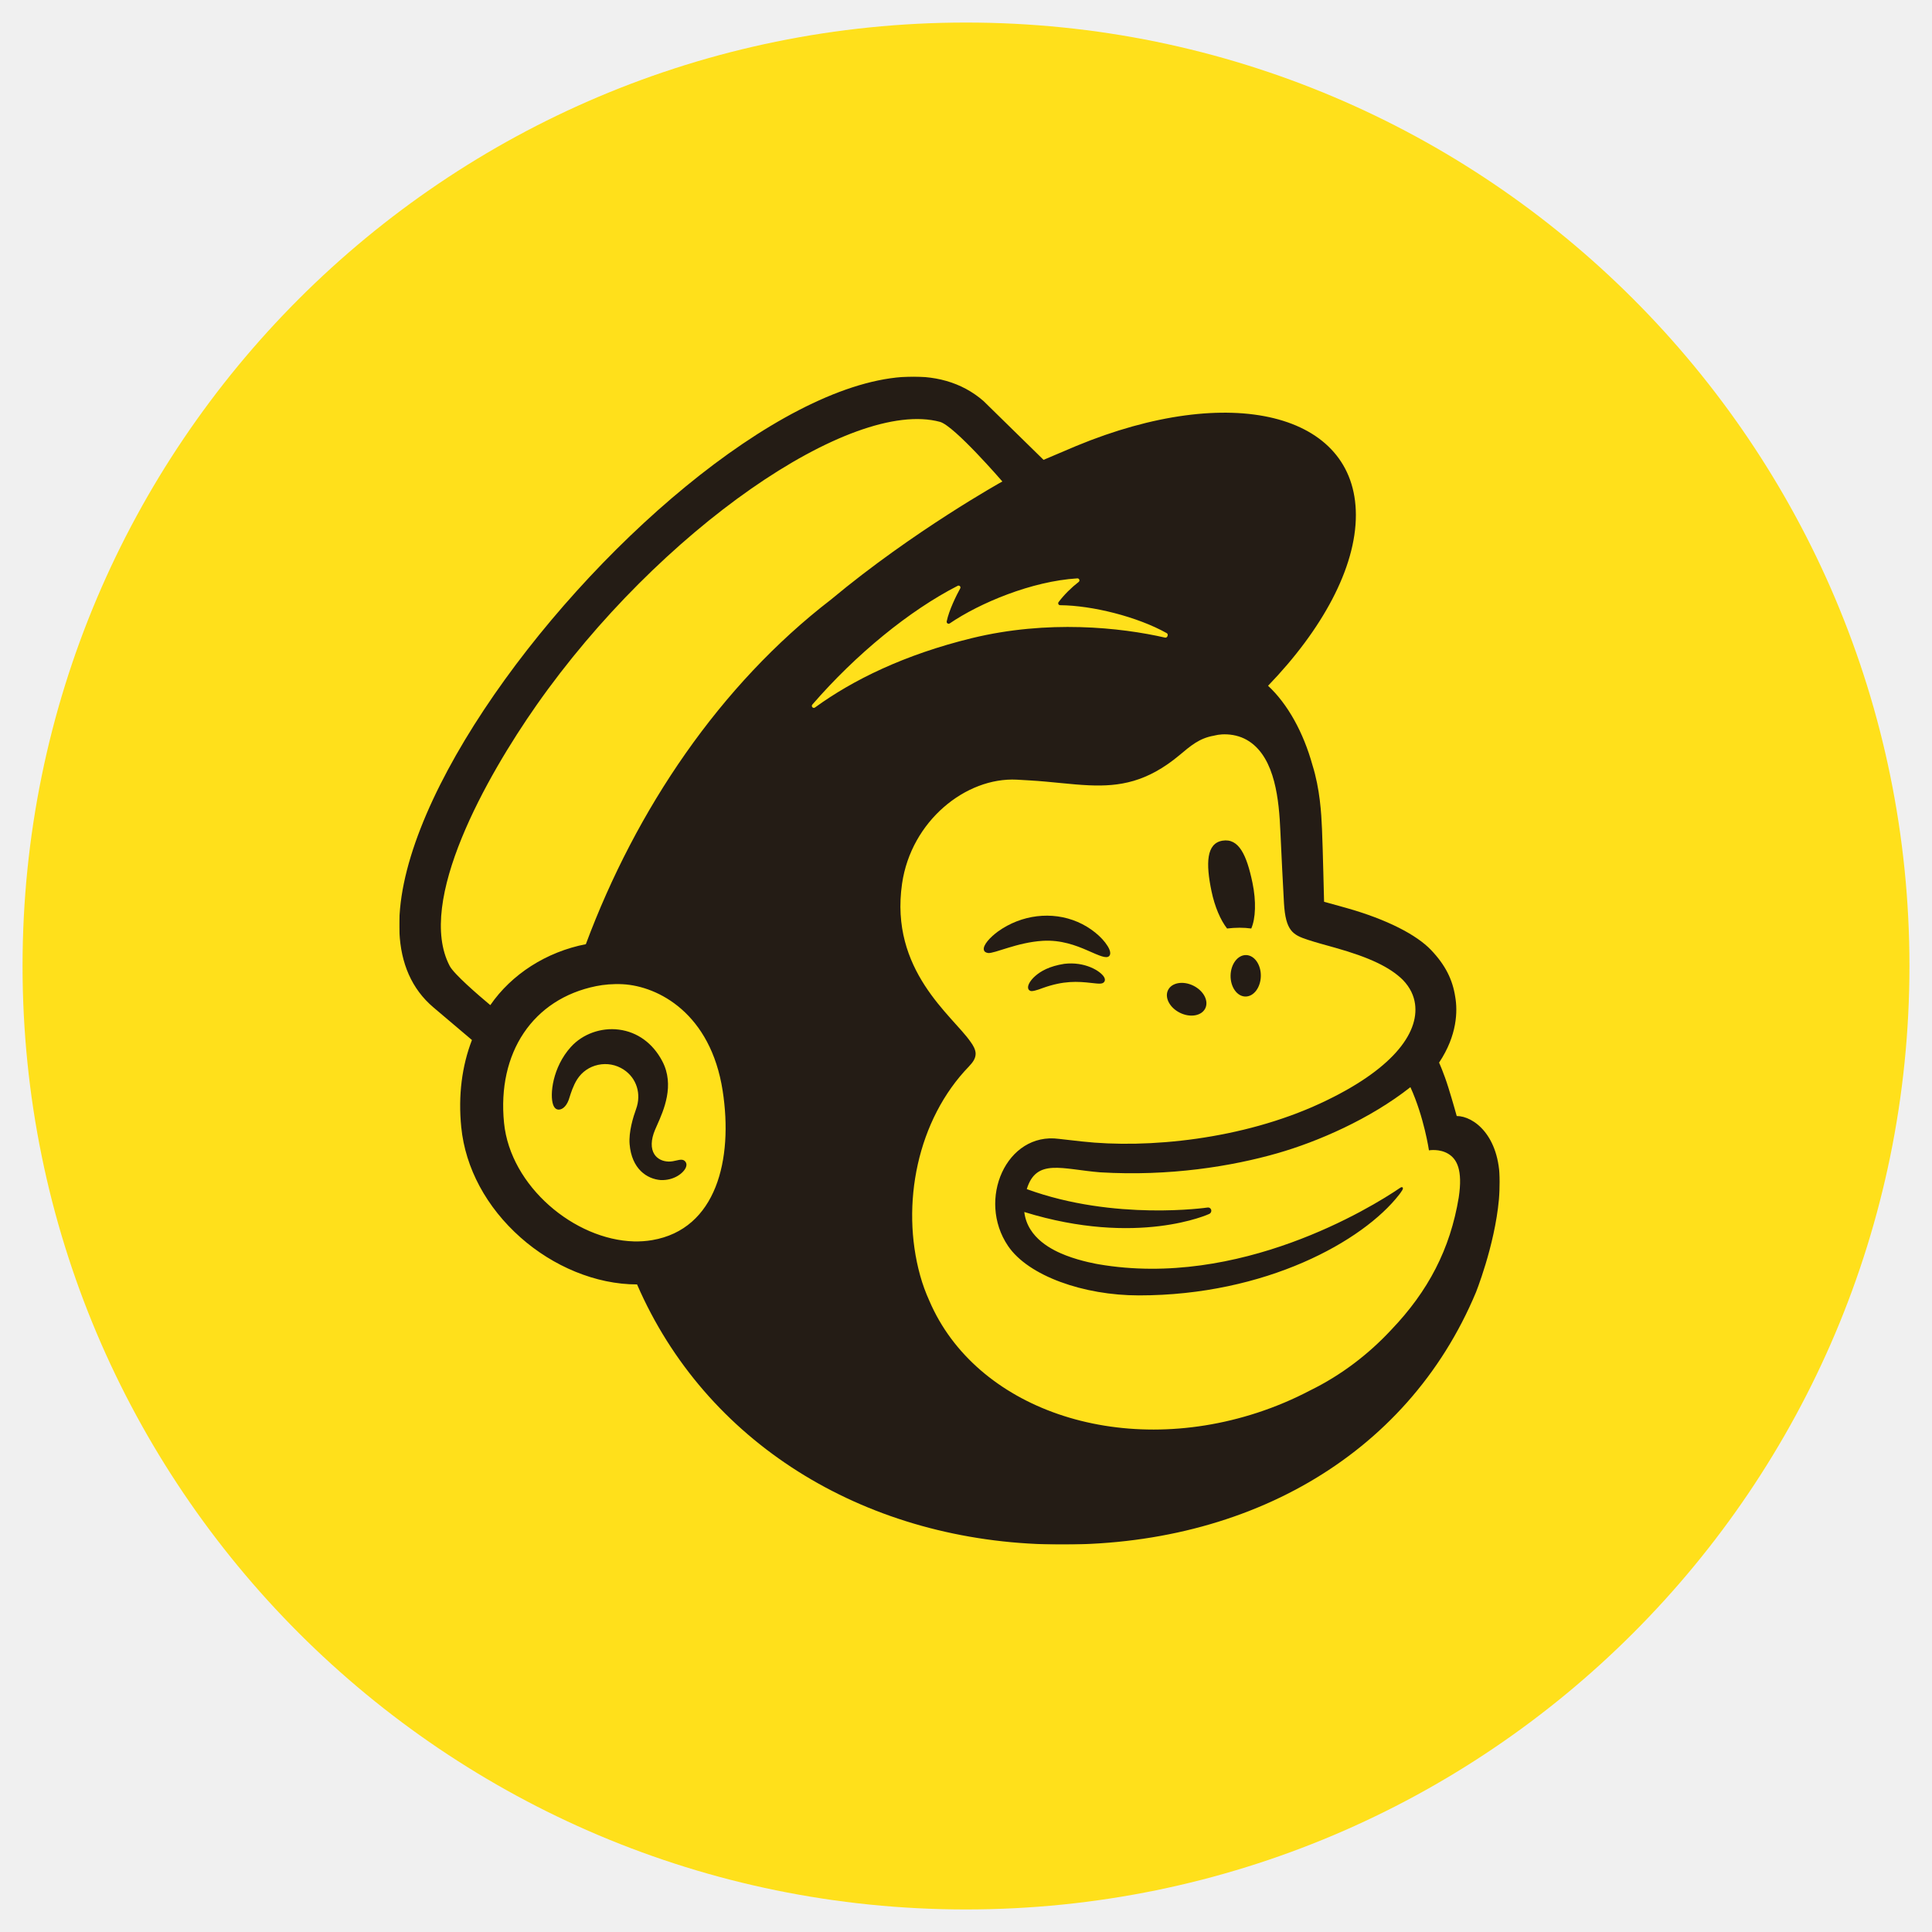
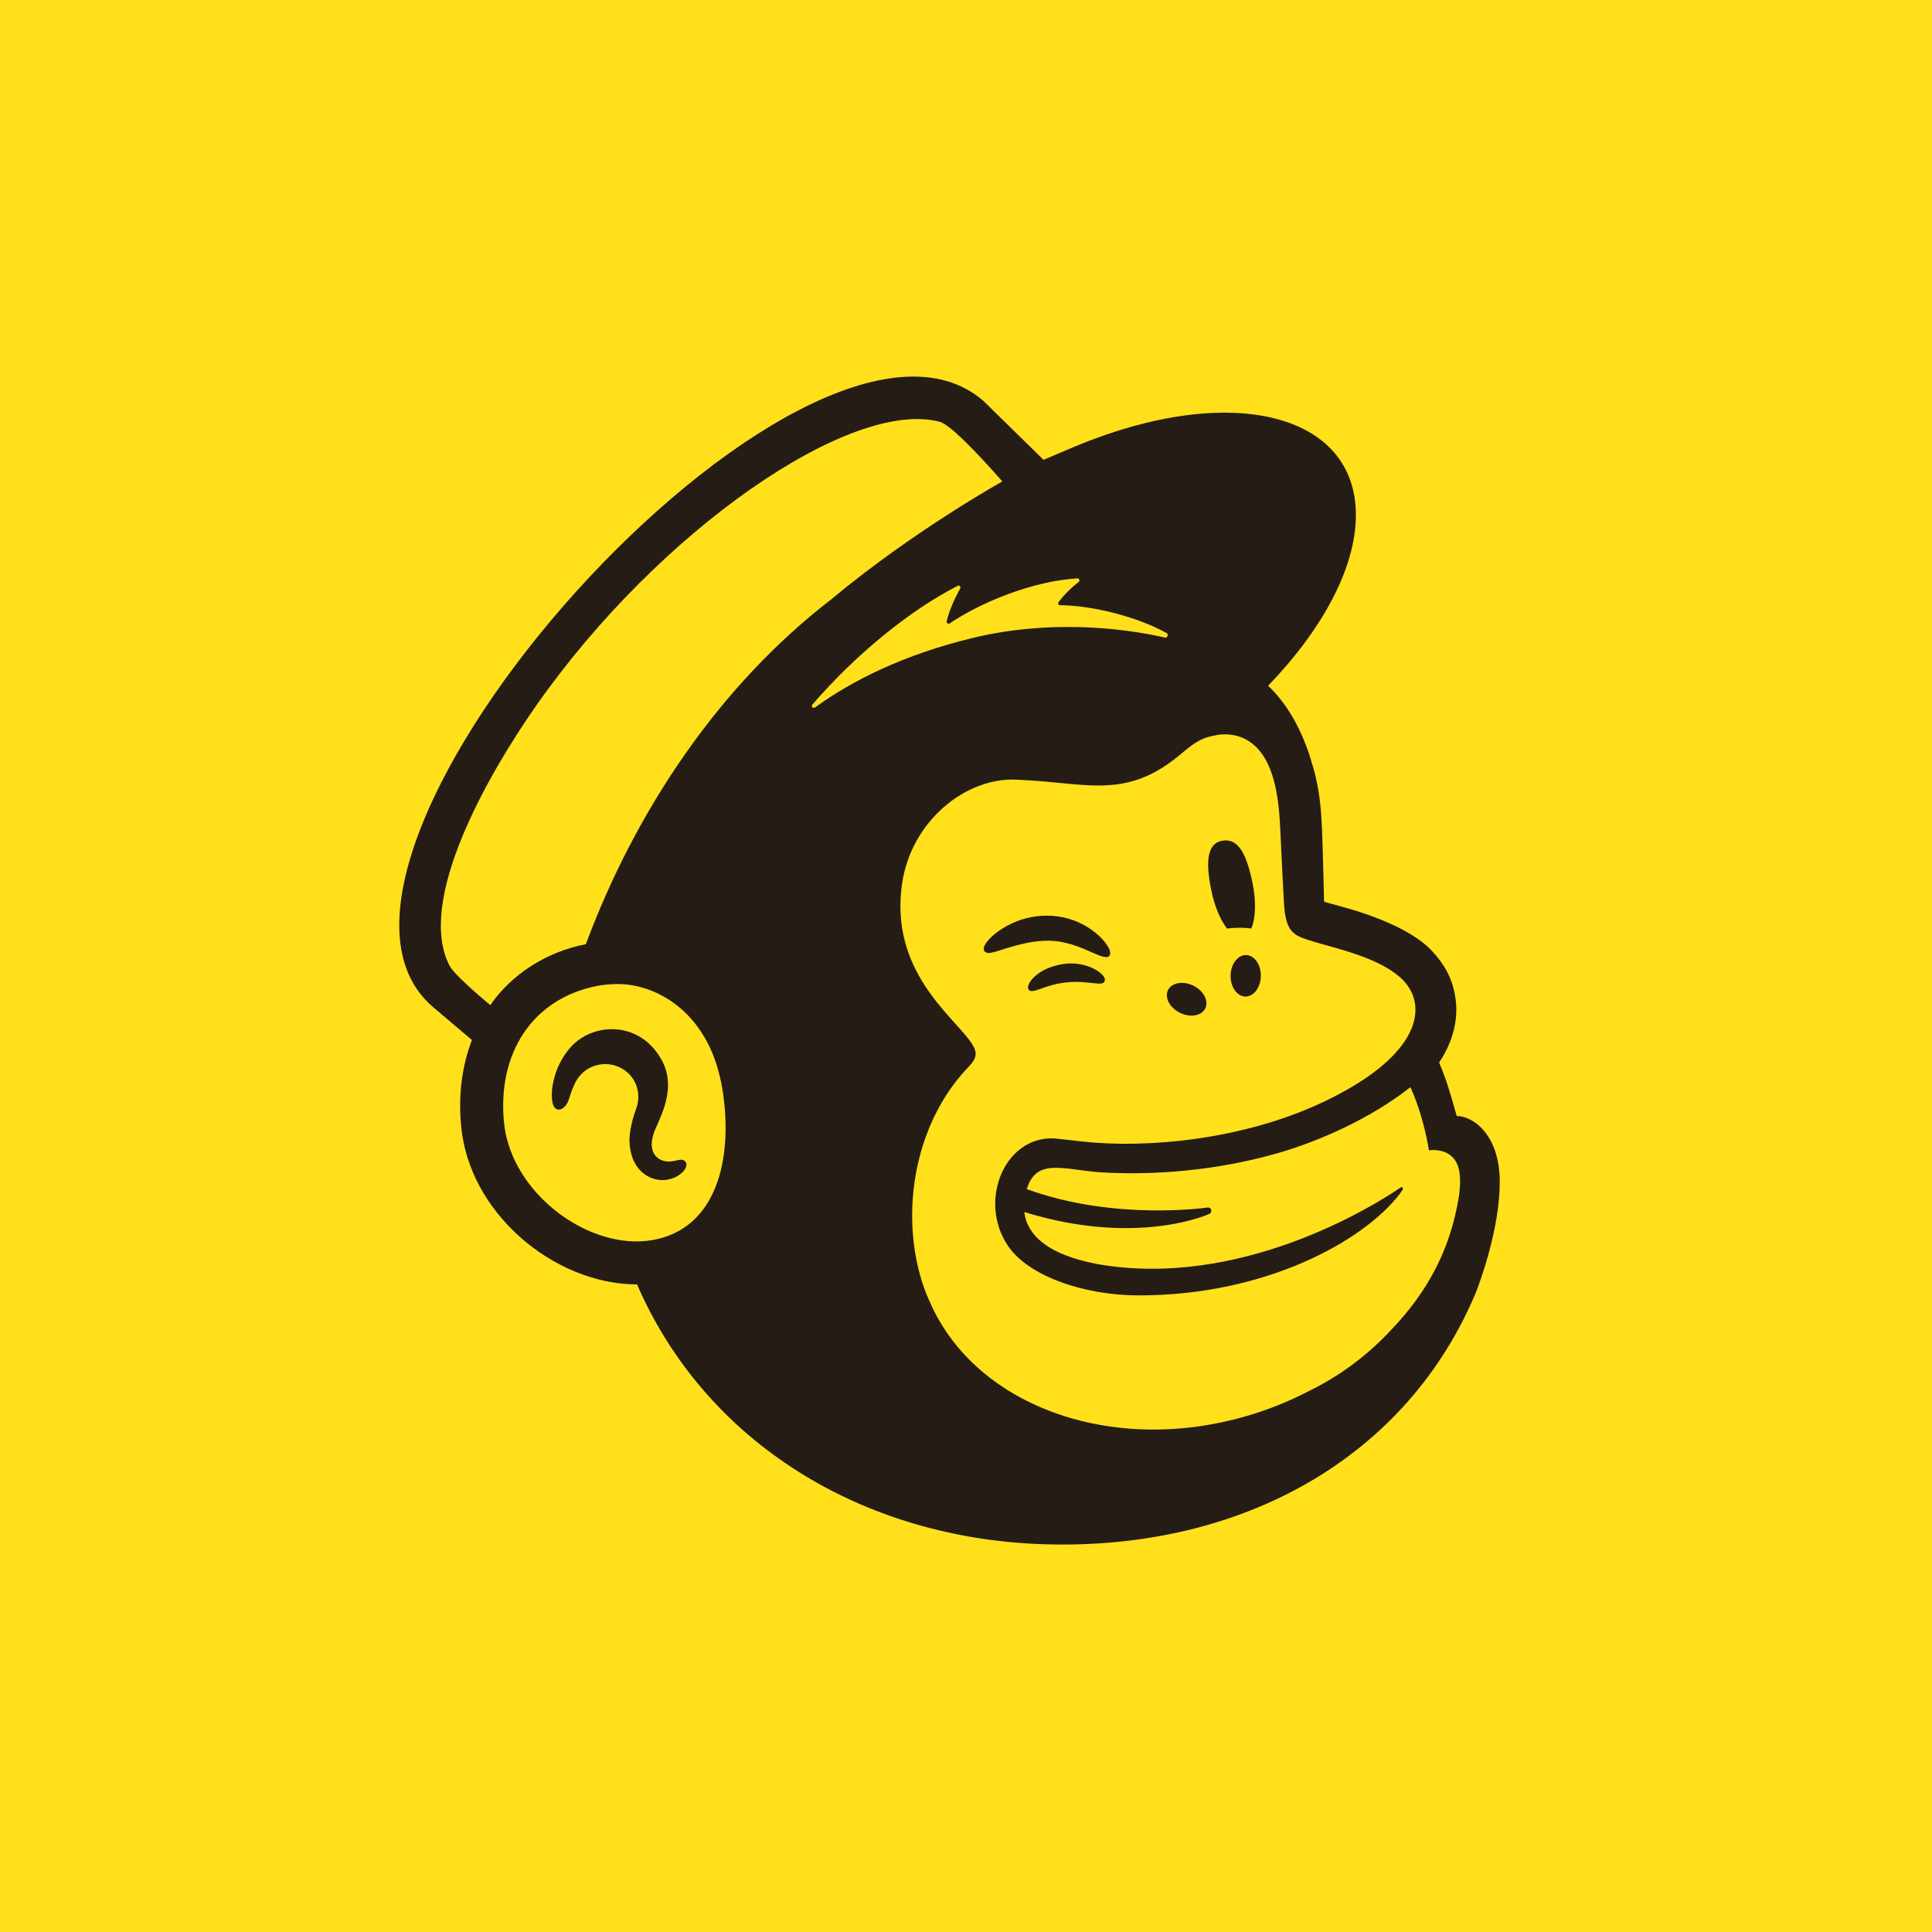
- <svg xmlns="http://www.w3.org/2000/svg" xmlns:xlink="http://www.w3.org/1999/xlink" width="257px" height="257px" viewBox="0 0 257 257" version="1.1">
-   <defs>
-     <polygon id="path-1" points="0 0.035 146.389 0.035 146.389 155.401 0 155.401" />
-   </defs>
+ <svg xmlns="http://www.w3.org/2000/svg" width="257px" height="257px" viewBox="0 0 257 257" version="1.1">
  <g id="mailchimp/logo" stroke="none" stroke-width="1" fill="none" fill-rule="evenodd">
-     <circle id="Mask" fill="#FFE01B" cx="128.5" cy="128.5" r="125.5" />
-     <g id="Mailchimp_Logo-Veritcal_Black" transform="translate(53.11326, 50.05936)">
-       <path d="M110.115,73.453 C111.249,73.318 112.336,73.312 113.334,73.453 C113.912,72.128 114.011,69.843 113.491,67.356 C112.719,63.658 111.673,61.421 109.513,61.769 C107.352,62.117 107.272,64.796 108.045,68.494 C108.479,70.574 109.253,72.351 110.115,73.453" id="Fill-1" fill="#241C15" />
-       <path d="M91.567,76.379 C93.112,77.057 94.062,77.507 94.434,77.114 C94.673,76.869 94.602,76.401 94.232,75.798 C93.47,74.553 91.9,73.29 90.235,72.58 C86.83,71.115 82.769,71.602 79.636,73.853 C78.602,74.611 77.621,75.661 77.762,76.298 C77.808,76.504 77.962,76.66 78.325,76.711 C79.178,76.808 82.158,75.302 85.59,75.091 C88.013,74.943 90.02,75.701 91.567,76.379" id="Fill-2" fill="#241C15" />
-       <path d="M88.457,78.153 C86.443,78.471 85.333,79.135 84.62,79.752 C84.012,80.284 83.635,80.872 83.639,81.285 C83.64,81.482 83.725,81.595 83.793,81.652 C83.884,81.733 83.993,81.778 84.124,81.778 C84.579,81.778 85.597,81.369 85.597,81.369 C88.399,80.366 90.247,80.488 92.079,80.697 C93.091,80.81 93.57,80.873 93.791,80.526 C93.857,80.427 93.937,80.211 93.734,79.882 C93.262,79.117 91.23,77.824 88.457,78.153" id="Fill-3" fill="#241C15" />
-       <path d="M103.852,84.667 C105.219,85.339 106.724,85.075 107.214,84.078 C107.704,83.081 106.992,81.728 105.626,81.057 C104.258,80.385 102.753,80.648 102.263,81.646 C101.773,82.642 102.485,83.995 103.852,84.667" id="Fill-4" fill="#241C15" />
-       <path d="M112.641,76.987 C111.53,76.968 110.609,78.188 110.583,79.71 C110.557,81.233 111.437,82.483 112.547,82.502 C113.658,82.521 114.579,81.301 114.605,79.779 C114.631,78.256 113.752,77.006 112.641,76.987" id="Fill-5" fill="#241C15" />
-       <g id="Group-9">
-         <mask id="mask-2" fill="white">
-           <use xlink:href="#path-1" />
-         </mask>
-         <g id="Clip-7" />
-         <path d="M38.043,104.449 C37.766,104.103 37.312,104.208 36.873,104.31 C36.566,104.382 36.218,104.463 35.837,104.456 C35.02,104.441 34.328,104.091 33.94,103.495 C33.434,102.718 33.463,101.56 34.022,100.233 C34.097,100.055 34.186,99.856 34.282,99.639 C35.173,97.641 36.664,94.296 34.99,91.109 C33.73,88.71 31.676,87.216 29.205,86.902 C26.834,86.602 24.392,87.482 22.835,89.199 C20.378,91.91 19.994,95.598 20.469,96.902 C20.643,97.379 20.916,97.511 21.113,97.538 C21.531,97.594 22.15,97.29 22.537,96.249 C22.565,96.174 22.602,96.057 22.648,95.91 C22.82,95.359 23.141,94.334 23.668,93.512 C24.302,92.52 25.29,91.838 26.451,91.589 C27.632,91.336 28.84,91.561 29.851,92.223 C31.572,93.35 32.235,95.459 31.5,97.471 C31.12,98.512 30.504,100.502 30.639,102.137 C30.915,105.446 32.95,106.775 34.779,106.917 C36.557,106.983 37.8,105.986 38.114,105.256 C38.3,104.824 38.144,104.561 38.043,104.449" id="Fill-6" fill="#241C15" mask="url(#mask-2)" />
-         <path d="M54.947,43.667 C60.746,36.965 67.885,31.139 74.281,27.867 C74.502,27.754 74.737,27.994 74.616,28.212 C74.109,29.131 73.131,31.1 72.821,32.594 C72.773,32.827 73.026,33.002 73.223,32.868 C77.202,30.156 84.123,27.25 90.193,26.877 C90.454,26.861 90.58,27.195 90.373,27.354 C89.45,28.062 88.44,29.042 87.702,30.034 C87.577,30.202 87.695,30.445 87.905,30.446 C92.168,30.477 98.177,31.969 102.094,34.165 C102.36,34.314 102.171,34.828 101.874,34.76 C95.948,33.401 86.247,32.371 76.17,34.828 C67.174,37.023 60.308,40.41 55.299,44.054 C55.046,44.238 54.742,43.904 54.947,43.667 Z M83.83,108.597 C83.831,108.598 83.832,108.599 83.832,108.6 C83.833,108.603 83.834,108.606 83.835,108.608 C83.833,108.604 83.832,108.6 83.83,108.597 Z M107.746,111.42 C107.918,111.347 108.036,111.151 108.017,110.956 C107.992,110.716 107.778,110.542 107.539,110.567 C107.539,110.567 95.163,112.399 83.471,108.119 C84.744,103.979 88.13,105.474 93.249,105.887 C102.474,106.437 110.743,105.09 116.853,103.336 C122.148,101.816 129.103,98.82 134.504,94.557 C136.327,98.559 136.97,102.963 136.97,102.963 C136.97,102.963 138.38,102.711 139.559,103.436 C140.673,104.122 141.489,105.547 140.932,109.23 C139.796,116.112 136.87,121.698 131.954,126.836 C128.962,130.057 125.329,132.858 121.171,134.895 C118.964,136.054 116.613,137.057 114.13,137.868 C95.597,143.921 76.626,137.267 70.511,122.976 C70.023,121.902 69.61,120.777 69.284,119.6 C66.678,110.183 68.891,98.884 75.807,91.773 C75.807,91.772 75.806,91.77 75.806,91.769 C76.233,91.316 76.668,90.783 76.668,90.112 C76.668,89.551 76.311,88.958 76.001,88.539 C73.582,85.029 65.201,79.049 66.883,67.476 C68.092,59.162 75.363,53.306 82.142,53.653 C82.714,53.683 83.288,53.718 83.86,53.752 C86.798,53.926 89.361,54.303 91.779,54.404 C95.827,54.579 99.467,53.99 103.778,50.398 C105.232,49.186 106.398,48.136 108.371,47.801 C108.578,47.766 109.094,47.581 110.125,47.63 C111.178,47.686 112.179,47.975 113.08,48.574 C116.536,50.874 117.026,56.444 117.205,60.519 C117.307,62.845 117.588,68.472 117.685,70.088 C117.905,73.782 118.875,74.303 120.84,74.949 C121.945,75.313 122.97,75.584 124.482,76.008 C129.057,77.293 131.769,78.596 133.479,80.27 C134.499,81.316 134.973,82.428 135.119,83.488 C135.659,87.423 132.064,92.285 122.547,96.702 C112.144,101.53 99.525,102.752 90.805,101.781 C90.136,101.707 87.758,101.437 87.75,101.436 C80.775,100.497 76.797,109.511 80.982,115.686 C83.68,119.666 91.029,122.257 98.381,122.258 C115.238,122.26 128.195,115.061 133.015,108.844 C133.159,108.658 133.173,108.638 133.401,108.295 C133.638,107.937 133.442,107.74 133.147,107.942 C129.209,110.637 111.718,121.334 93.01,118.116 C93.01,118.116 90.736,117.742 88.661,116.934 C87.012,116.293 83.561,114.706 83.141,111.164 C98.24,115.834 107.746,111.42 107.746,111.42 Z M24.818,75.538 C19.567,76.559 14.939,79.535 12.109,83.646 C10.418,82.235 7.266,79.504 6.71,78.44 C2.192,69.861 11.641,53.181 18.241,43.762 C34.554,20.483 60.104,2.862 71.931,6.059 C73.854,6.603 80.222,13.987 80.222,13.987 C80.222,13.987 68.399,20.547 57.435,29.69 C42.662,41.065 31.503,57.598 24.818,75.538 Z M33.641,114.906 C32.847,115.041 32.035,115.095 31.218,115.076 C23.318,114.864 14.783,107.751 13.936,99.316 C12.998,89.993 17.762,82.817 26.197,81.116 C27.205,80.913 28.424,80.796 29.738,80.864 C34.464,81.123 41.428,84.752 43.019,95.047 C44.428,104.165 42.19,113.448 33.641,114.906 Z M140.664,98.397 C140.596,98.157 140.156,96.546 139.55,94.603 C138.944,92.661 138.317,91.294 138.317,91.294 C140.747,87.656 140.79,84.403 140.467,82.56 C140.122,80.276 139.171,78.33 137.255,76.318 C135.338,74.306 131.419,72.245 125.91,70.699 C125.28,70.522 123.202,69.952 123.019,69.896 C123.005,69.776 122.868,63.082 122.742,60.208 C122.651,58.131 122.472,54.887 121.466,51.692 C120.267,47.368 118.177,43.584 115.568,41.163 C122.767,33.701 127.26,25.482 127.249,18.43 C127.229,4.87 110.575,0.767 90.051,9.265 C90.03,9.274 85.734,11.096 85.703,11.111 C85.684,11.092 77.842,3.398 77.724,3.295 C54.324,-17.115 -18.837,64.206 4.554,83.956 L9.666,88.286 C8.34,91.721 7.819,95.656 8.245,99.889 C8.791,105.324 11.595,110.535 16.14,114.561 C20.453,118.383 26.126,120.802 31.63,120.797 C40.732,141.773 61.53,154.642 85.916,155.366 C112.074,156.143 134.032,143.869 143.233,121.82 C143.834,120.272 146.389,113.3 146.389,107.145 C146.389,100.96 142.892,98.397 140.664,98.397 Z" id="Fill-8" fill="#241C15" mask="url(#mask-2)" />
-       </g>
-     </g>
+     <rect fill="#FFE01B" x="0" y="0" width="257" height="257" />
+     <path d="M163.228,123.512 C164.362,123.377 165.449,123.371 166.447,123.512 C167.025,122.187 167.124,119.903 166.604,117.415 C165.832,113.718 164.786,111.48 162.626,111.829 C160.465,112.177 160.385,114.856 161.158,118.553 C161.592,120.633 162.367,122.411 163.228,123.512" id="Fill-1" fill="#241C15" />
+     <path d="M144.68,126.439 C146.226,127.117 147.176,127.566 147.548,127.173 C147.787,126.928 147.715,126.461 147.346,125.858 C146.583,124.612 145.014,123.349 143.348,122.64 C139.943,121.174 135.882,121.662 132.75,123.913 C131.715,124.671 130.735,125.72 130.875,126.358 C130.921,126.564 131.075,126.719 131.438,126.77 C132.291,126.868 135.271,125.361 138.703,125.151 C141.127,125.002 143.134,125.76 144.68,126.439" id="Fill-2" fill="#241C15" />
+     <path d="M141.57,128.212 C139.557,128.53 138.446,129.194 137.733,129.811 C137.125,130.344 136.749,130.931 136.752,131.344 C136.753,131.541 136.838,131.654 136.906,131.711 C136.998,131.792 137.106,131.837 137.237,131.837 C137.692,131.837 138.71,131.429 138.71,131.429 C141.512,130.426 143.361,130.547 145.193,130.756 C146.205,130.869 146.683,130.933 146.905,130.586 C146.971,130.486 147.05,130.27 146.848,129.941 C146.376,129.176 144.343,127.883 141.57,128.212" id="Fill-3" fill="#241C15" />
+     <path d="M156.965,134.726 C158.332,135.398 159.838,135.134 160.328,134.137 C160.817,133.14 160.106,131.788 158.739,131.116 C157.371,130.444 155.866,130.708 155.376,131.705 C154.886,132.702 155.598,134.054 156.965,134.726" id="Fill-4" fill="#241C15" />
+     <path d="M165.754,127.046 C164.644,127.028 163.722,128.247 163.696,129.77 C163.67,131.293 164.55,132.543 165.66,132.562 C166.771,132.58 167.692,131.361 167.718,129.838 C167.744,128.315 166.865,127.065 165.754,127.046" id="Fill-5" fill="#241C15" />
+     <path d="M91.156,154.508 C90.879,154.162 90.425,154.268 89.986,154.37 C89.679,154.442 89.331,154.523 88.95,154.516 C88.133,154.5 87.442,154.151 87.053,153.554 C86.547,152.777 86.577,151.619 87.135,150.292 C87.21,150.114 87.299,149.915 87.396,149.699 C88.286,147.701 89.777,144.356 88.103,141.168 C86.844,138.77 84.789,137.276 82.318,136.962 C79.947,136.661 77.505,137.541 75.948,139.259 C73.491,141.97 73.107,145.658 73.582,146.961 C73.757,147.438 74.029,147.57 74.227,147.597 C74.645,147.654 75.263,147.349 75.65,146.308 C75.678,146.233 75.715,146.117 75.761,145.969 C75.933,145.418 76.255,144.393 76.781,143.571 C77.416,142.58 78.404,141.897 79.564,141.649 C80.745,141.395 81.953,141.621 82.965,142.283 C84.686,143.41 85.349,145.518 84.614,147.531 C84.234,148.571 83.617,150.561 83.753,152.196 C84.028,155.506 86.064,156.835 87.892,156.976 C89.671,157.043 90.913,156.045 91.228,155.315 C91.413,154.884 91.257,154.621 91.156,154.508" id="Fill-6" fill="#241C15" />
+     <path d="M108.06,93.726 C113.859,87.024 120.999,81.198 127.394,77.927 C127.615,77.813 127.85,78.053 127.73,78.271 C127.222,79.191 126.244,81.16 125.934,82.653 C125.886,82.886 126.139,83.061 126.336,82.928 C130.315,80.215 137.236,77.31 143.306,76.936 C143.567,76.92 143.694,77.254 143.486,77.414 C142.563,78.122 141.553,79.101 140.816,80.093 C140.69,80.262 140.808,80.504 141.018,80.506 C145.282,80.536 151.291,82.028 155.207,84.225 C155.473,84.373 155.284,84.887 154.987,84.819 C149.061,83.461 139.36,82.43 129.284,84.888 C120.288,87.082 113.421,90.47 108.412,94.113 C108.159,94.297 107.855,93.963 108.06,93.726 Z M136.943,158.656 C136.944,158.657 136.945,158.658 136.945,158.66 C136.946,158.662 136.947,158.665 136.948,158.667 C136.946,158.663 136.945,158.66 136.943,158.656 Z M160.859,161.479 C161.031,161.407 161.15,161.21 161.13,161.016 C161.105,160.776 160.892,160.602 160.652,160.626 C160.652,160.626 148.276,162.458 136.584,158.178 C137.857,154.039 141.244,155.534 146.362,155.947 C155.587,156.496 163.856,155.149 169.966,153.395 C175.261,151.875 182.216,148.879 187.618,144.616 C189.44,148.618 190.083,153.023 190.083,153.023 C190.083,153.023 191.494,152.77 192.672,153.496 C193.786,154.181 194.603,155.606 194.045,159.29 C192.909,166.171 189.984,171.757 185.067,176.895 C182.075,180.117 178.442,182.917 174.285,184.954 C172.077,186.113 169.726,187.117 167.244,187.928 C148.71,193.981 129.739,187.326 123.624,173.035 C123.136,171.961 122.723,170.836 122.397,169.66 C119.791,160.242 122.004,148.944 128.92,141.832 C128.921,141.832 128.919,141.829 128.919,141.829 C129.346,141.376 129.781,140.842 129.781,140.171 C129.781,139.61 129.424,139.018 129.115,138.598 C126.696,135.089 118.314,129.108 119.997,117.535 C121.205,109.221 128.476,103.366 135.255,103.713 C135.828,103.742 136.401,103.777 136.973,103.811 C139.911,103.985 142.474,104.362 144.893,104.463 C148.94,104.638 152.58,104.05 156.891,100.458 C158.346,99.246 159.511,98.195 161.484,97.861 C161.691,97.825 162.207,97.641 163.238,97.689 C164.291,97.745 165.292,98.034 166.193,98.633 C169.649,100.933 170.139,106.504 170.318,110.578 C170.42,112.904 170.702,118.532 170.798,120.147 C171.018,123.841 171.989,124.362 173.953,125.009 C175.058,125.372 176.084,125.643 177.595,126.068 C182.17,127.352 184.882,128.655 186.592,130.329 C187.612,131.375 188.086,132.487 188.232,133.547 C188.772,137.482 185.177,142.344 175.661,146.761 C165.258,151.589 152.638,152.812 143.918,151.841 C143.249,151.766 140.872,151.497 140.863,151.496 C133.889,150.556 129.91,159.57 134.096,165.746 C136.793,169.725 144.142,172.316 151.494,172.317 C168.351,172.32 181.309,165.121 186.128,158.904 C186.272,158.718 186.287,158.697 186.514,158.354 C186.751,157.997 186.556,157.8 186.26,158.002 C182.322,160.696 164.832,171.393 146.123,168.175 C146.123,168.175 143.849,167.801 141.774,166.994 C140.125,166.352 136.674,164.765 136.254,161.224 C151.353,165.893 160.859,161.479 160.859,161.479 Z M77.931,125.598 C72.68,126.619 68.052,129.594 65.222,133.706 C63.531,132.295 60.379,129.564 59.823,128.5 C55.305,119.92 64.754,103.241 71.354,93.821 C87.667,70.542 113.217,52.922 125.045,56.118 C126.967,56.662 133.335,64.046 133.335,64.046 C133.335,64.046 121.513,70.606 110.549,79.75 C95.776,91.125 84.616,107.658 77.931,125.598 Z M86.754,164.965 C85.96,165.101 85.149,165.155 84.331,165.135 C76.431,164.923 67.897,157.811 67.049,149.376 C66.111,140.052 70.875,132.877 79.31,131.176 C80.318,130.972 81.537,130.855 82.851,130.923 C87.577,131.182 94.541,134.811 96.132,145.106 C97.541,154.224 95.303,163.508 86.754,164.965 Z M193.778,148.456 C193.71,148.217 193.269,146.605 192.663,144.663 C192.057,142.721 191.43,141.354 191.43,141.354 C193.86,137.716 193.903,134.462 193.581,132.62 C193.235,130.336 192.285,128.389 190.368,126.377 C188.451,124.365 184.532,122.305 179.023,120.758 C178.393,120.581 176.315,120.011 176.132,119.955 C176.119,119.836 175.981,113.141 175.855,110.267 C175.764,108.19 175.586,104.947 174.579,101.751 C173.38,97.427 171.29,93.644 168.682,91.223 C175.88,83.761 180.374,75.542 180.363,68.49 C180.342,54.929 163.688,50.826 143.165,59.324 C143.143,59.334 138.847,61.155 138.816,61.17 C138.797,61.152 130.955,53.457 130.837,53.354 C107.438,32.945 34.277,114.265 57.668,134.015 L62.779,138.345 C61.453,141.78 60.933,145.716 61.358,149.948 C61.904,155.383 64.708,160.594 69.253,164.62 C73.567,168.442 79.239,170.861 84.743,170.856 C93.846,191.833 114.643,204.701 139.029,205.425 C165.187,206.202 187.145,193.928 196.346,171.88 C196.948,170.332 199.502,163.359 199.502,157.205 C199.502,151.019 196.005,148.456 193.778,148.456 Z" id="Fill-8" fill="#241C15" />
  </g>
</svg>
